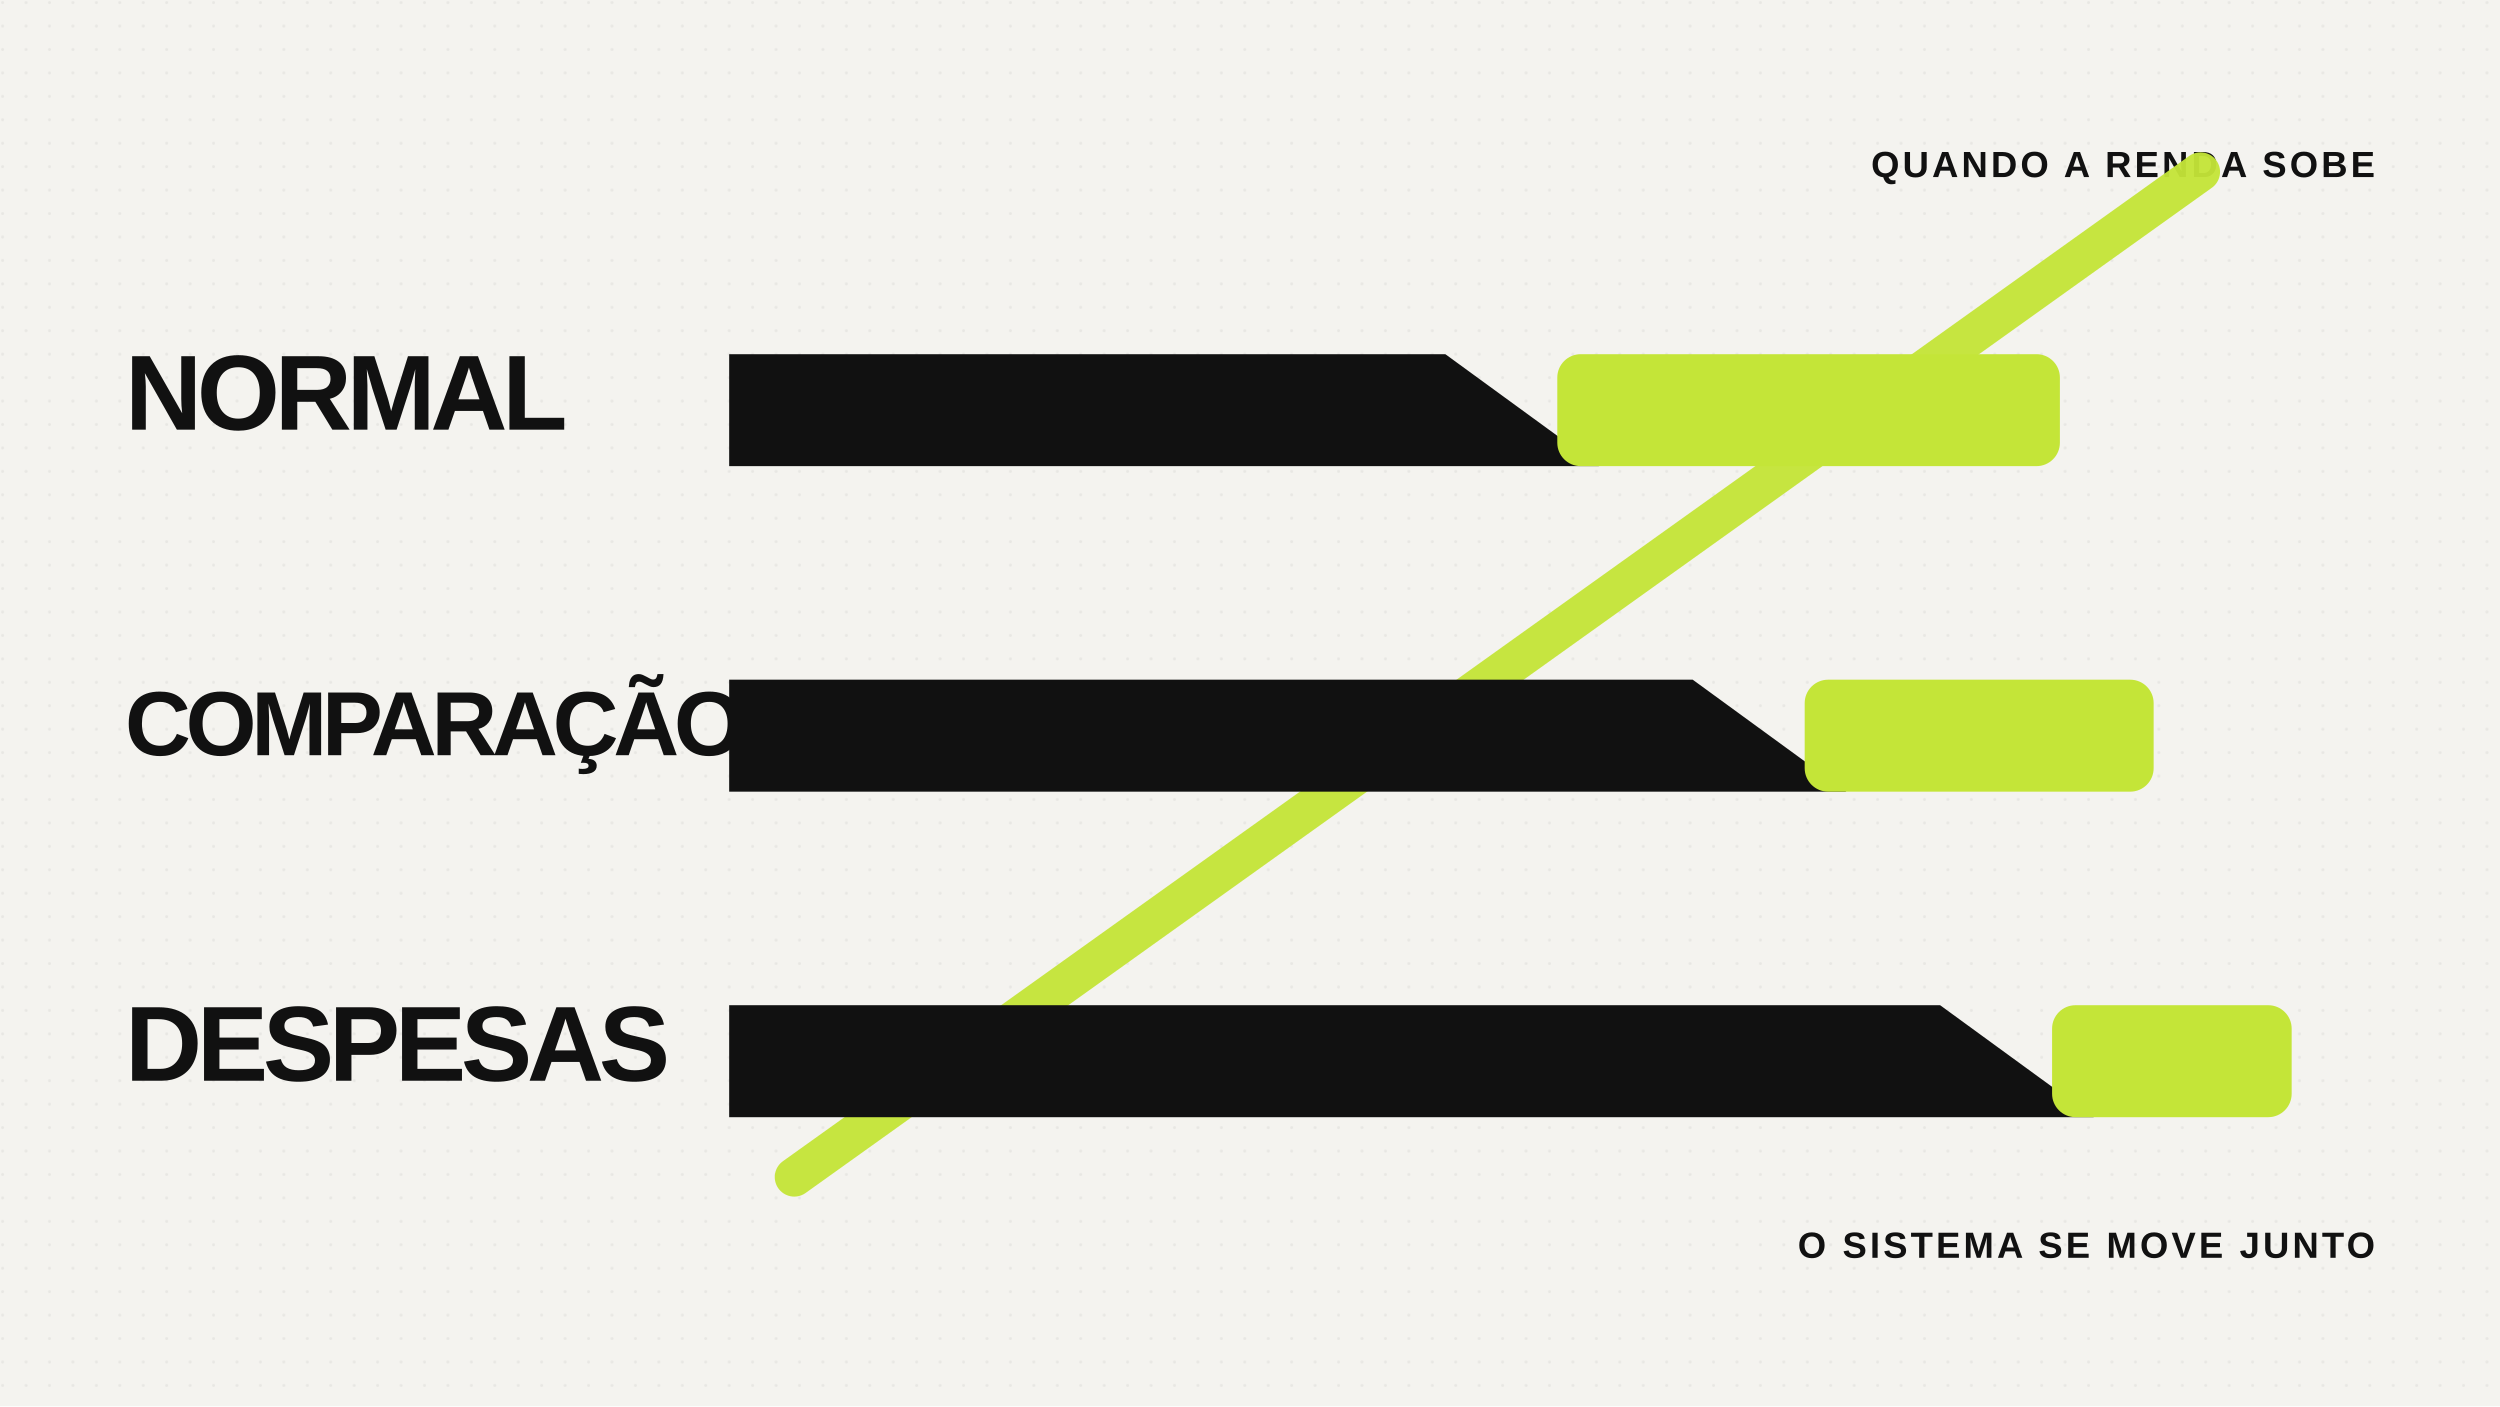
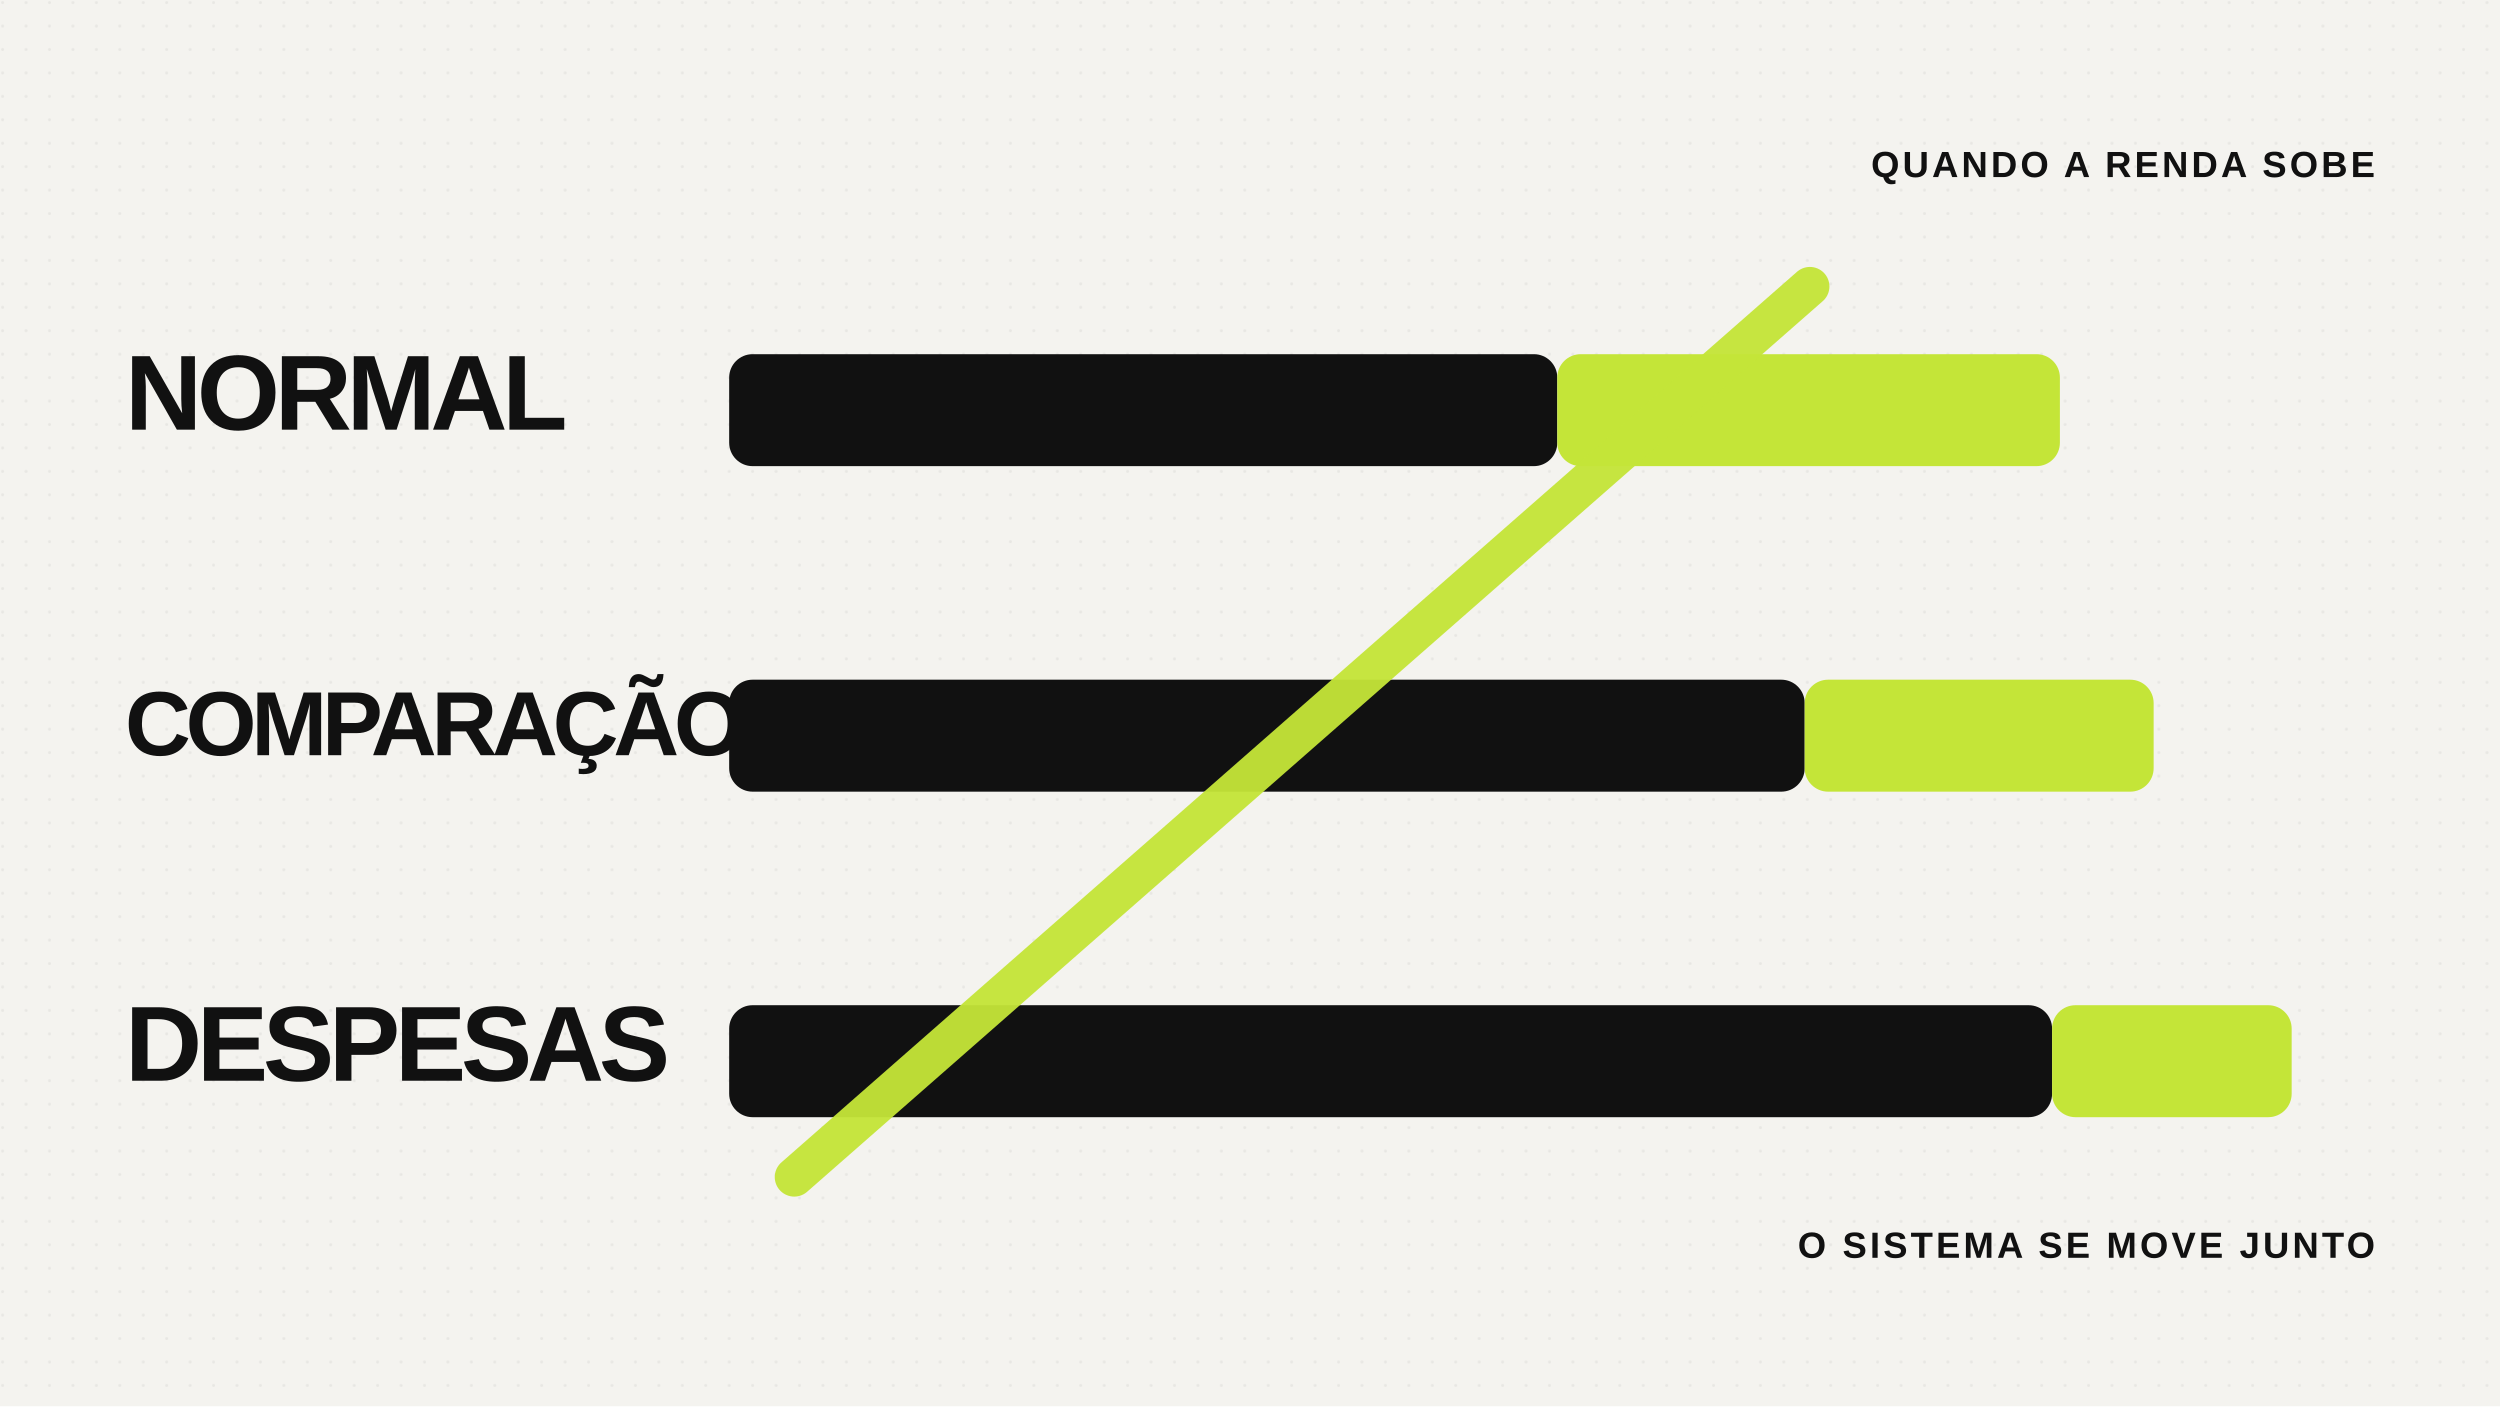
- <svg xmlns="http://www.w3.org/2000/svg" width="1920" height="1080" viewBox="0 0 1920 1080" role="img" aria-label="S005 CO-COMP-06A">
+ <svg xmlns="http://www.w3.org/2000/svg" width="1920" height="1080" viewBox="0 0 1920 1080" role="img" aria-label="S005 CO-COMP-06A v1.1">
  <defs>
    <style>
    .display { font-family:Bahnschrift,'Arial Narrow',Arial,sans-serif; font-weight:900; letter-spacing:-8px; fill:#111111; }
    .headline { font-family:Bahnschrift,'Arial Narrow',Arial,sans-serif; font-weight:900; letter-spacing:-4px; fill:#111111; }
    .label { font-family:Bahnschrift,'Arial Narrow',Arial,sans-serif; font-size:28px; font-weight:800; letter-spacing:2.4px; fill:#111111; }
    .light { fill:#F4F3EF; }
  </style>
    <pattern id="paper-grain" width="18" height="18" patternUnits="userSpaceOnUse">
      <circle cx="2" cy="2" r="1.1" fill="#111111" opacity="0.055" />
    </pattern>
  </defs>
-   <g id="scene-S005" data-composition="CO-COMP-06A" data-static-test="true">
+   <g id="scene-S005" data-composition="CO-COMP-06A" data-version="1.1" data-static-test="true">
    <rect width="1920" height="1080" fill="#F4F3EF" />
    <rect width="1920" height="1080" fill="url(#paper-grain)" />
-     <text x="1824" y="136" class="label" text-anchor="end">QUANDO A RENDA SOBE</text>
-     <path d="M610 904 L1690 132" stroke="#C4E538" stroke-width="30" stroke-linecap="round" opacity="0.95" />
-     <g>
-       <text x="96" y="330" class="headline" style="font-size:82px">NORMAL</text>
-       <path d="M560 272 H1110 L1228 358 H560 Z" fill="#111111" />
+     <g data-layer="20" data-geometry-type="TRACK">
+       <rect x="560" y="272" width="636" height="86" rx="18" fill="#111111" data-routing="STOP_BEFORE_ACCENT_BLOCK" />
      <rect x="1196" y="272" width="386" height="86" rx="18" fill="#C4E538" />
-     </g>
-     <g>
-       <text x="96" y="580" class="headline" style="font-size:70px">COMPARAÇÃO</text>
-       <path d="M560 522 H1300 L1418 608 H560 Z" fill="#111111" />
+       <rect x="560" y="522" width="826" height="86" rx="18" fill="#111111" data-routing="STOP_BEFORE_ACCENT_BLOCK" />
      <rect x="1386" y="522" width="268" height="86" rx="18" fill="#C4E538" />
-     </g>
-     <g>
-       <text x="96" y="830" class="headline" style="font-size:82px">DESPESAS</text>
-       <path d="M560 772 H1490 L1608 858 H560 Z" fill="#111111" />
+       <rect x="560" y="772" width="1016" height="86" rx="18" fill="#111111" data-routing="STOP_BEFORE_ACCENT_BLOCK" />
      <rect x="1576" y="772" width="184" height="86" rx="18" fill="#C4E538" />
    </g>
-     <text x="1824" y="966" class="label" text-anchor="end">O SISTEMA SE MOVE JUNTO</text>
+     <path d="M610 904 L1390 220" stroke="#C4E538" stroke-width="30" stroke-linecap="round" opacity="0.95" data-layer="40" data-geometry-type="ACCENT_LINE" data-routing="STOP_BEFORE" data-arrowhead="false" data-semantic-role="REFERENCIA_COMPARTILHADA" />
+     <g data-layer="50">
+       <text x="96" y="330" class="headline" style="font-size:82px">NORMAL</text>
+       <text x="96" y="580" class="headline" style="font-size:70px">COMPARAÇÃO</text>
+       <text x="96" y="830" class="headline" style="font-size:82px">DESPESAS</text>
+     </g>
+     <g data-layer="60">
+       <text x="1824" y="136" class="label" text-anchor="end">QUANDO A RENDA SOBE</text>
+       <text x="1824" y="966" class="label" text-anchor="end">O SISTEMA SE MOVE JUNTO</text>
+     </g>
  </g>
</svg>
